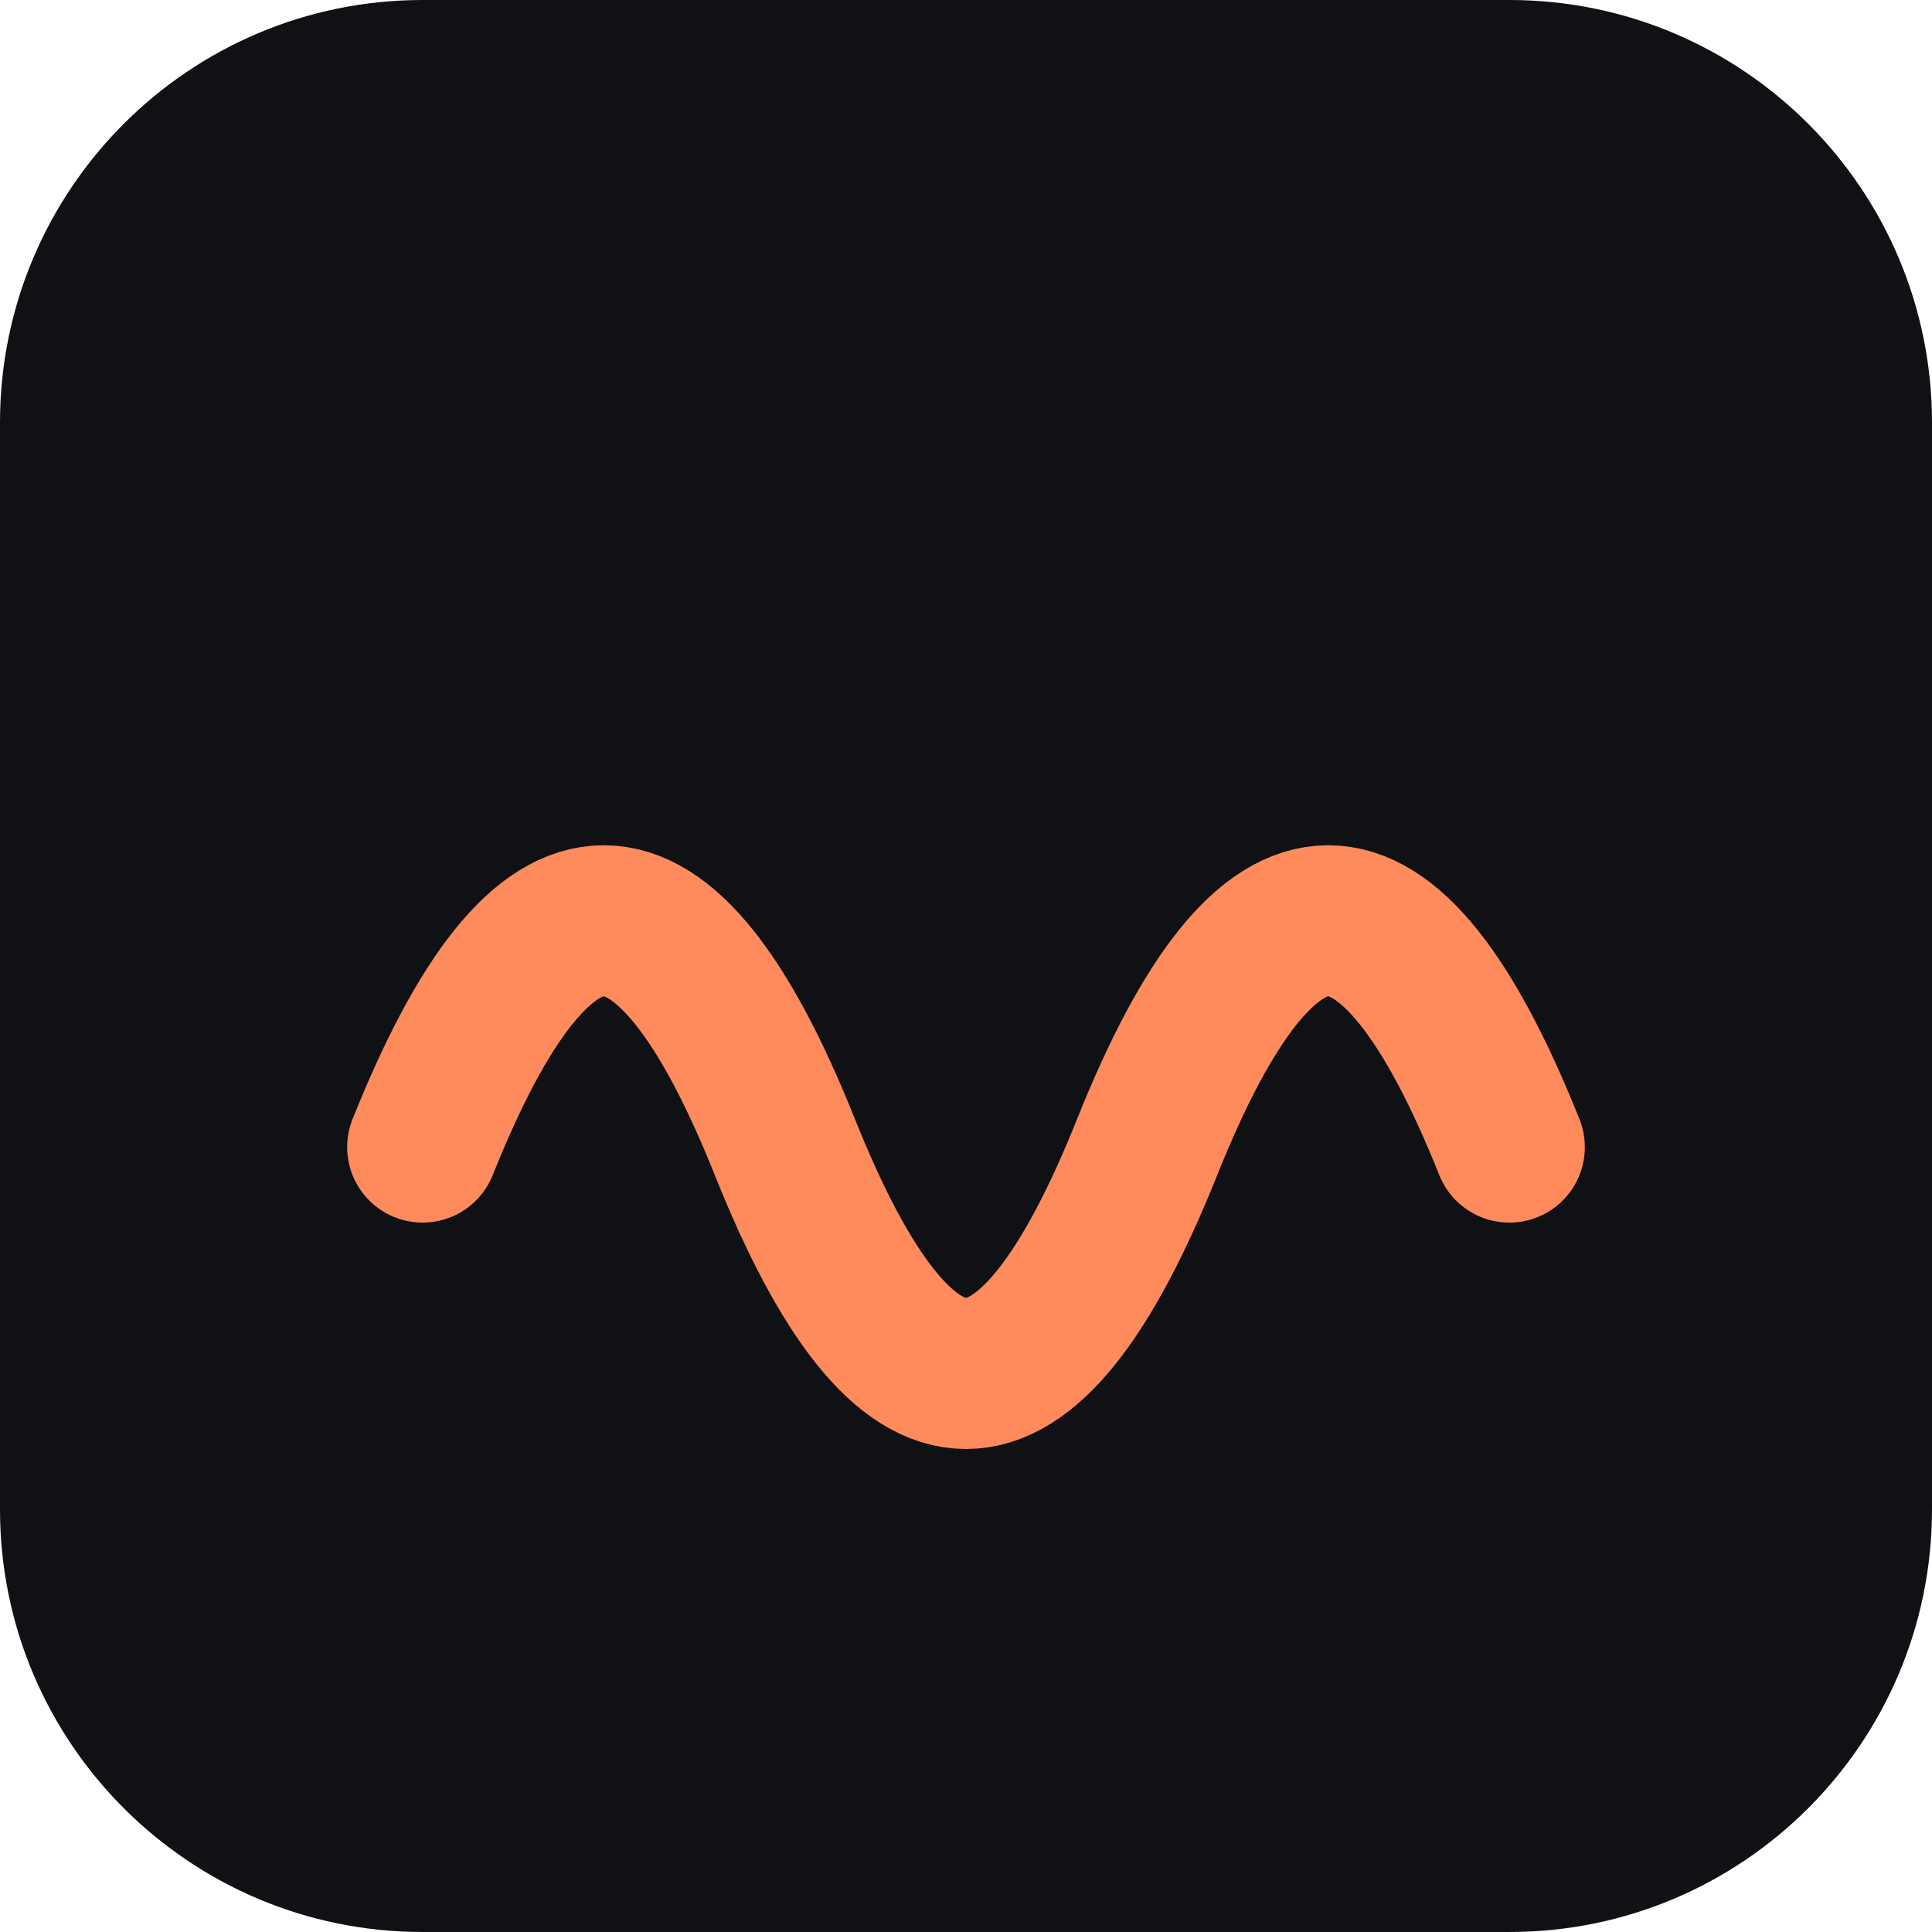
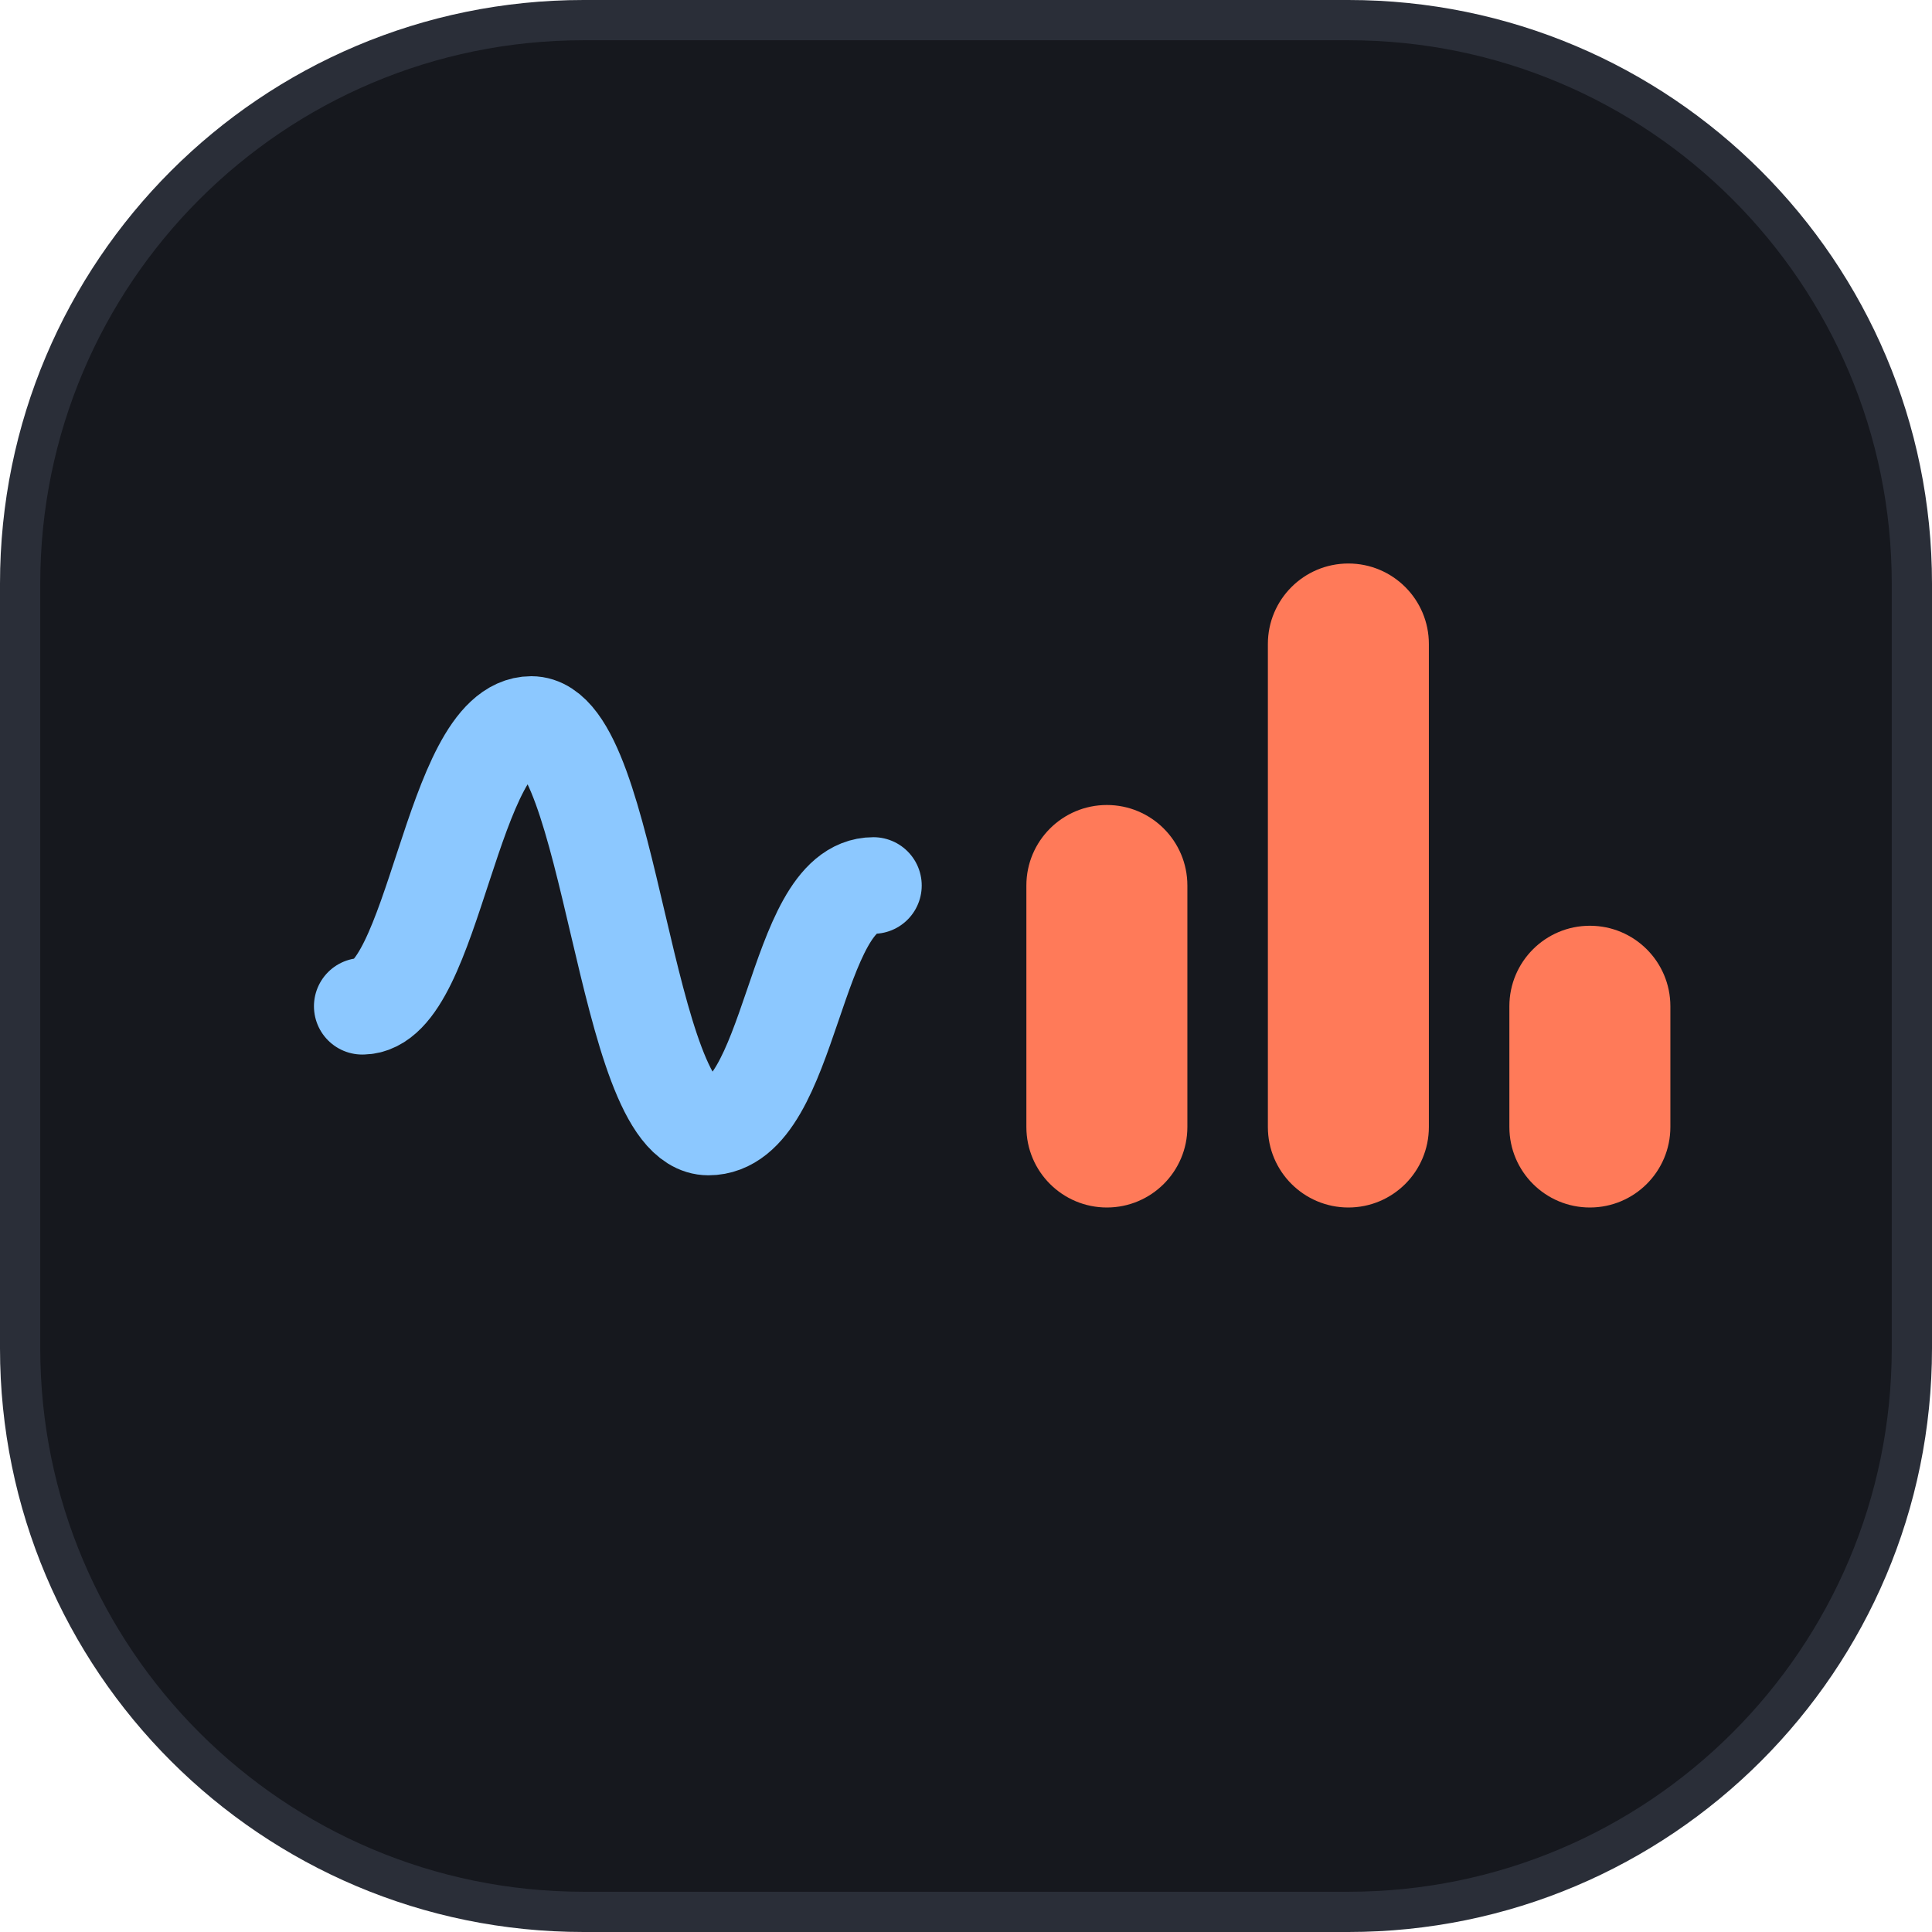
- <svg xmlns="http://www.w3.org/2000/svg" viewBox="0 0 64 64">
-   <rect width="64" height="64" rx="14" fill="#0f1115" />
-   <path d="M14 38c4-10 8-10 12 0s8 10 12 0 8-10 12 0" fill="none" stroke="#ff8a5c" stroke-width="5" stroke-linecap="round" />
+ <svg xmlns="http://www.w3.org/2000/svg" viewBox="0 0 48 48">
+   <rect x="0.5" y="0.5" width="47" height="47" rx="14" fill="#16181e" stroke="#2a2e38" />
+   <path d="M9 25c1.8 0 2.2-7 4.2-7s2.3 10 4.4 10 2.1-6 4.1-6" fill="none" stroke="#8cc8ff" stroke-width="2.4" stroke-linecap="round" stroke-linejoin="round" />
+   <rect x="25.5" y="20" width="4" height="10" rx="2" fill="#ff7a59" />
+   <rect x="31.5" y="14" width="4" height="16" rx="2" fill="#ff7a59" />
+   <rect x="37.5" y="23" width="4" height="7" rx="2" fill="#ff7a59" />
</svg>
